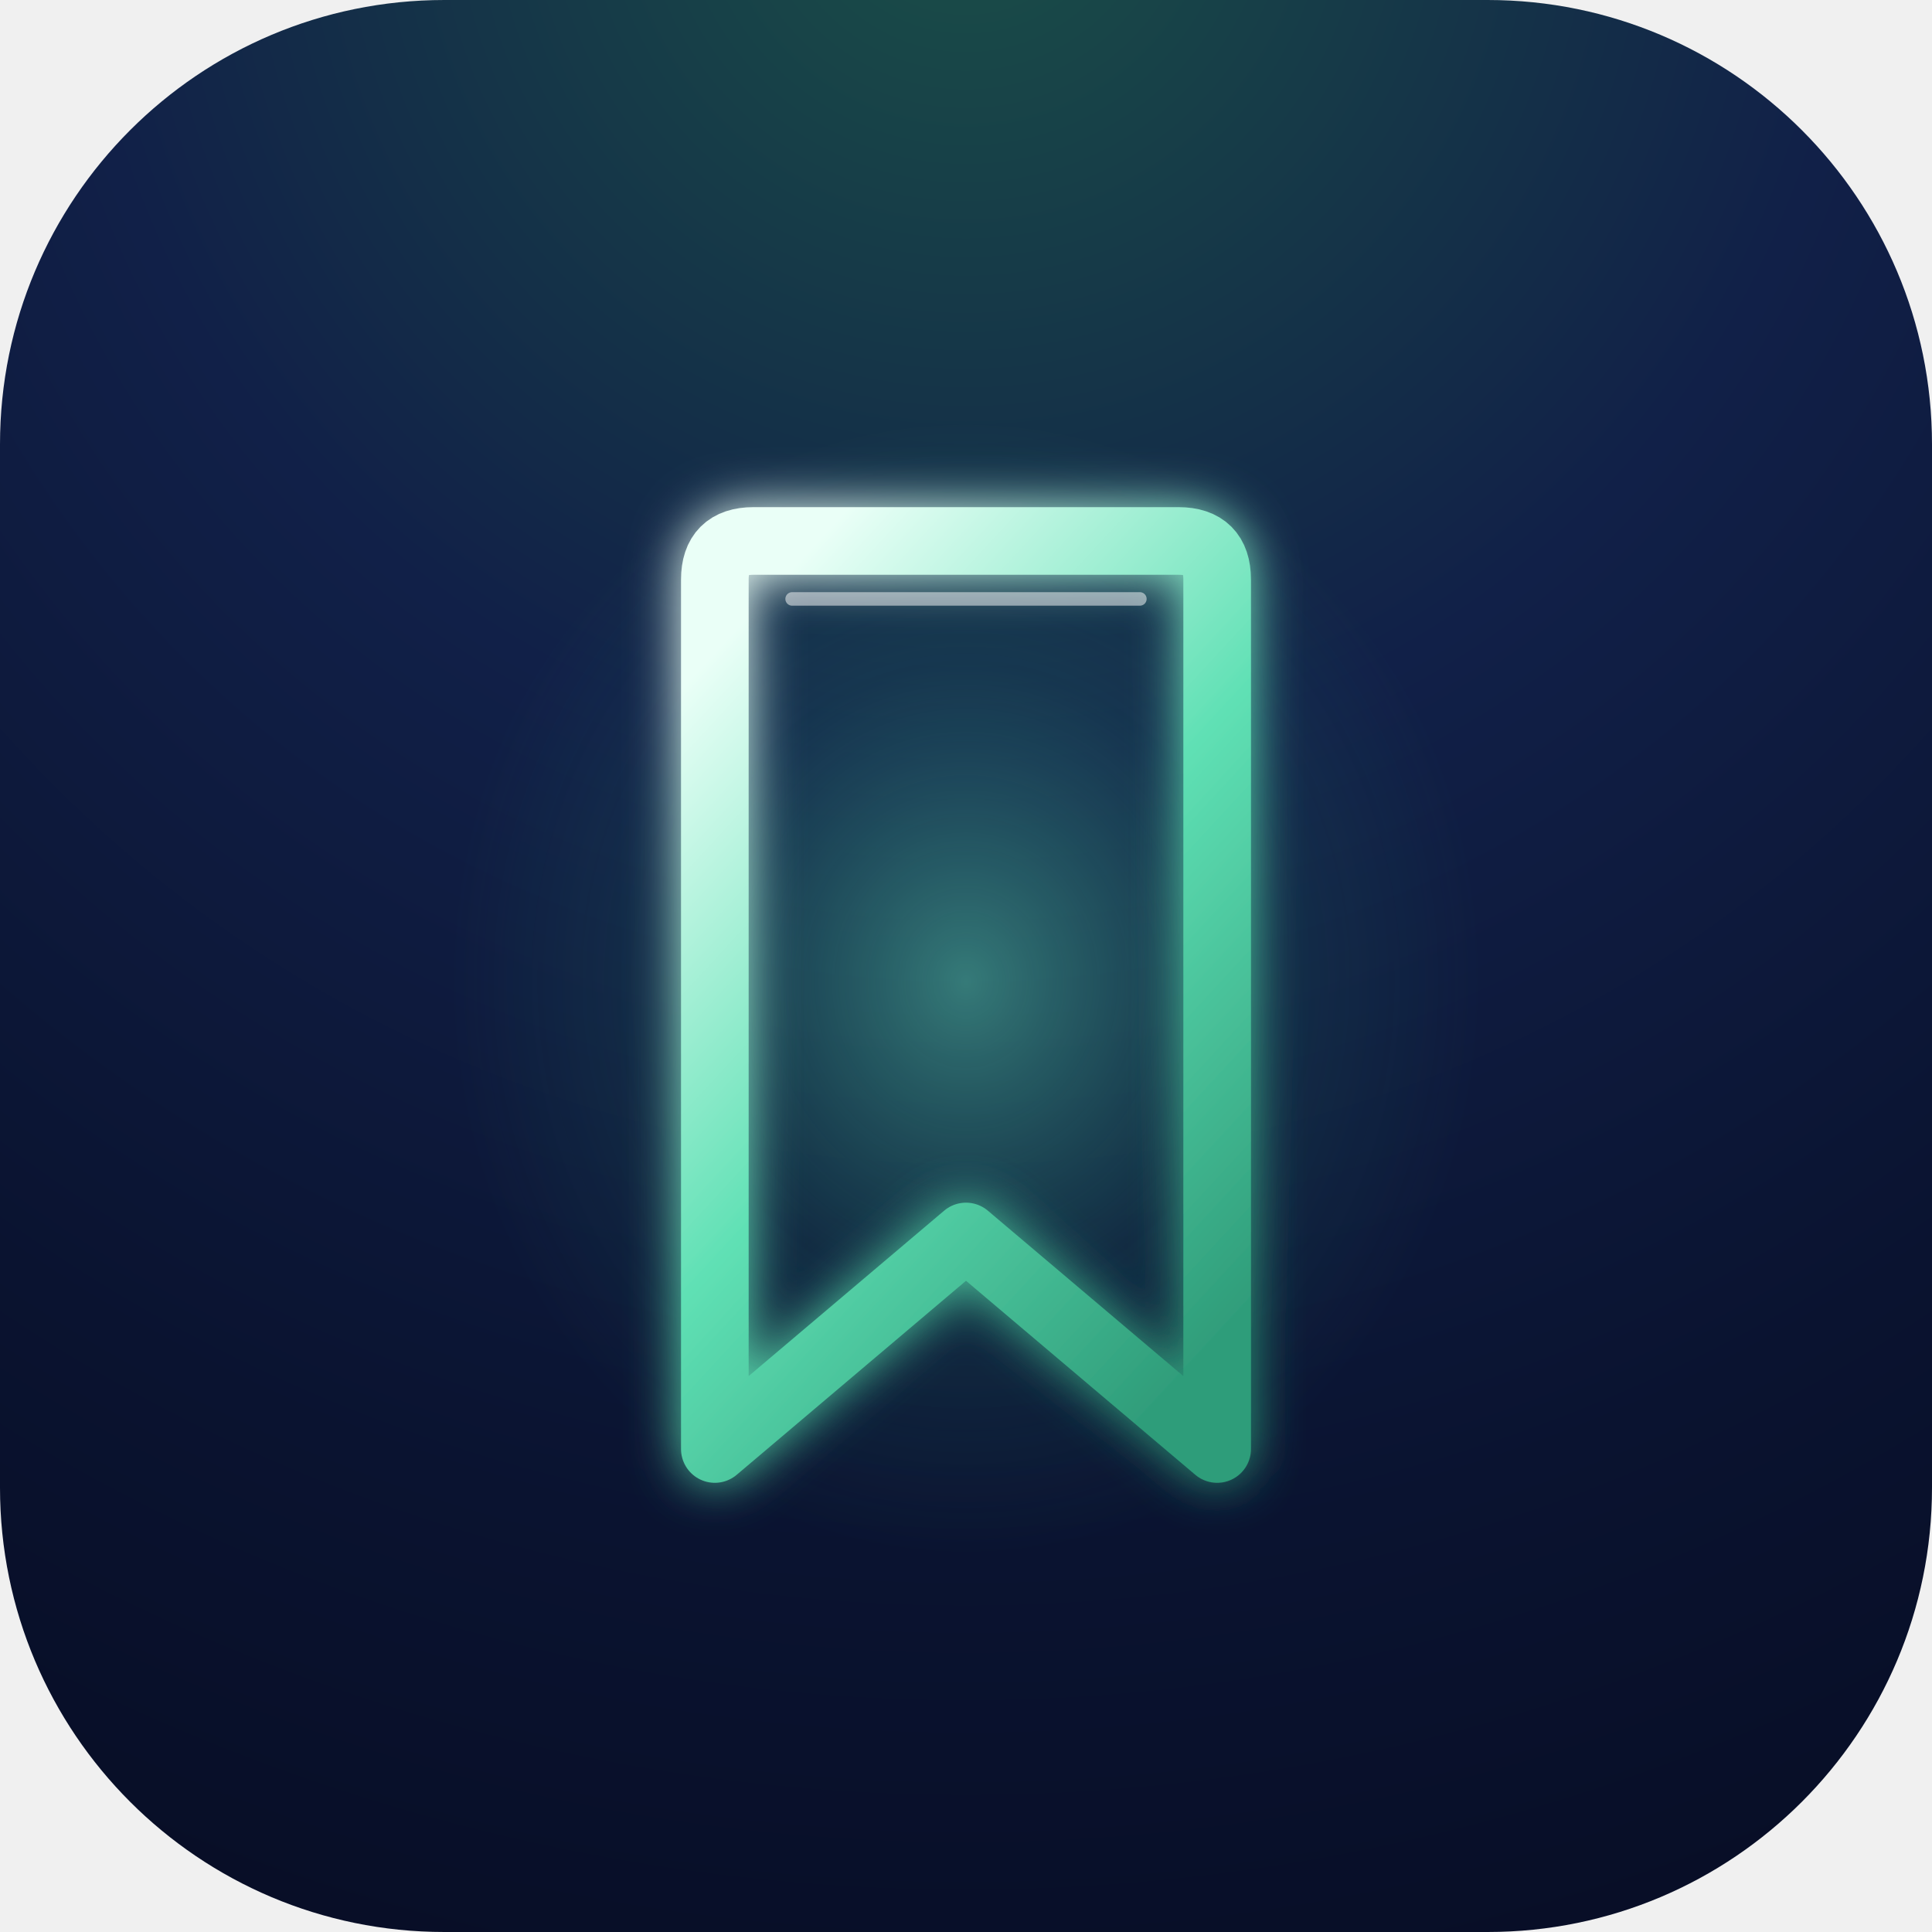
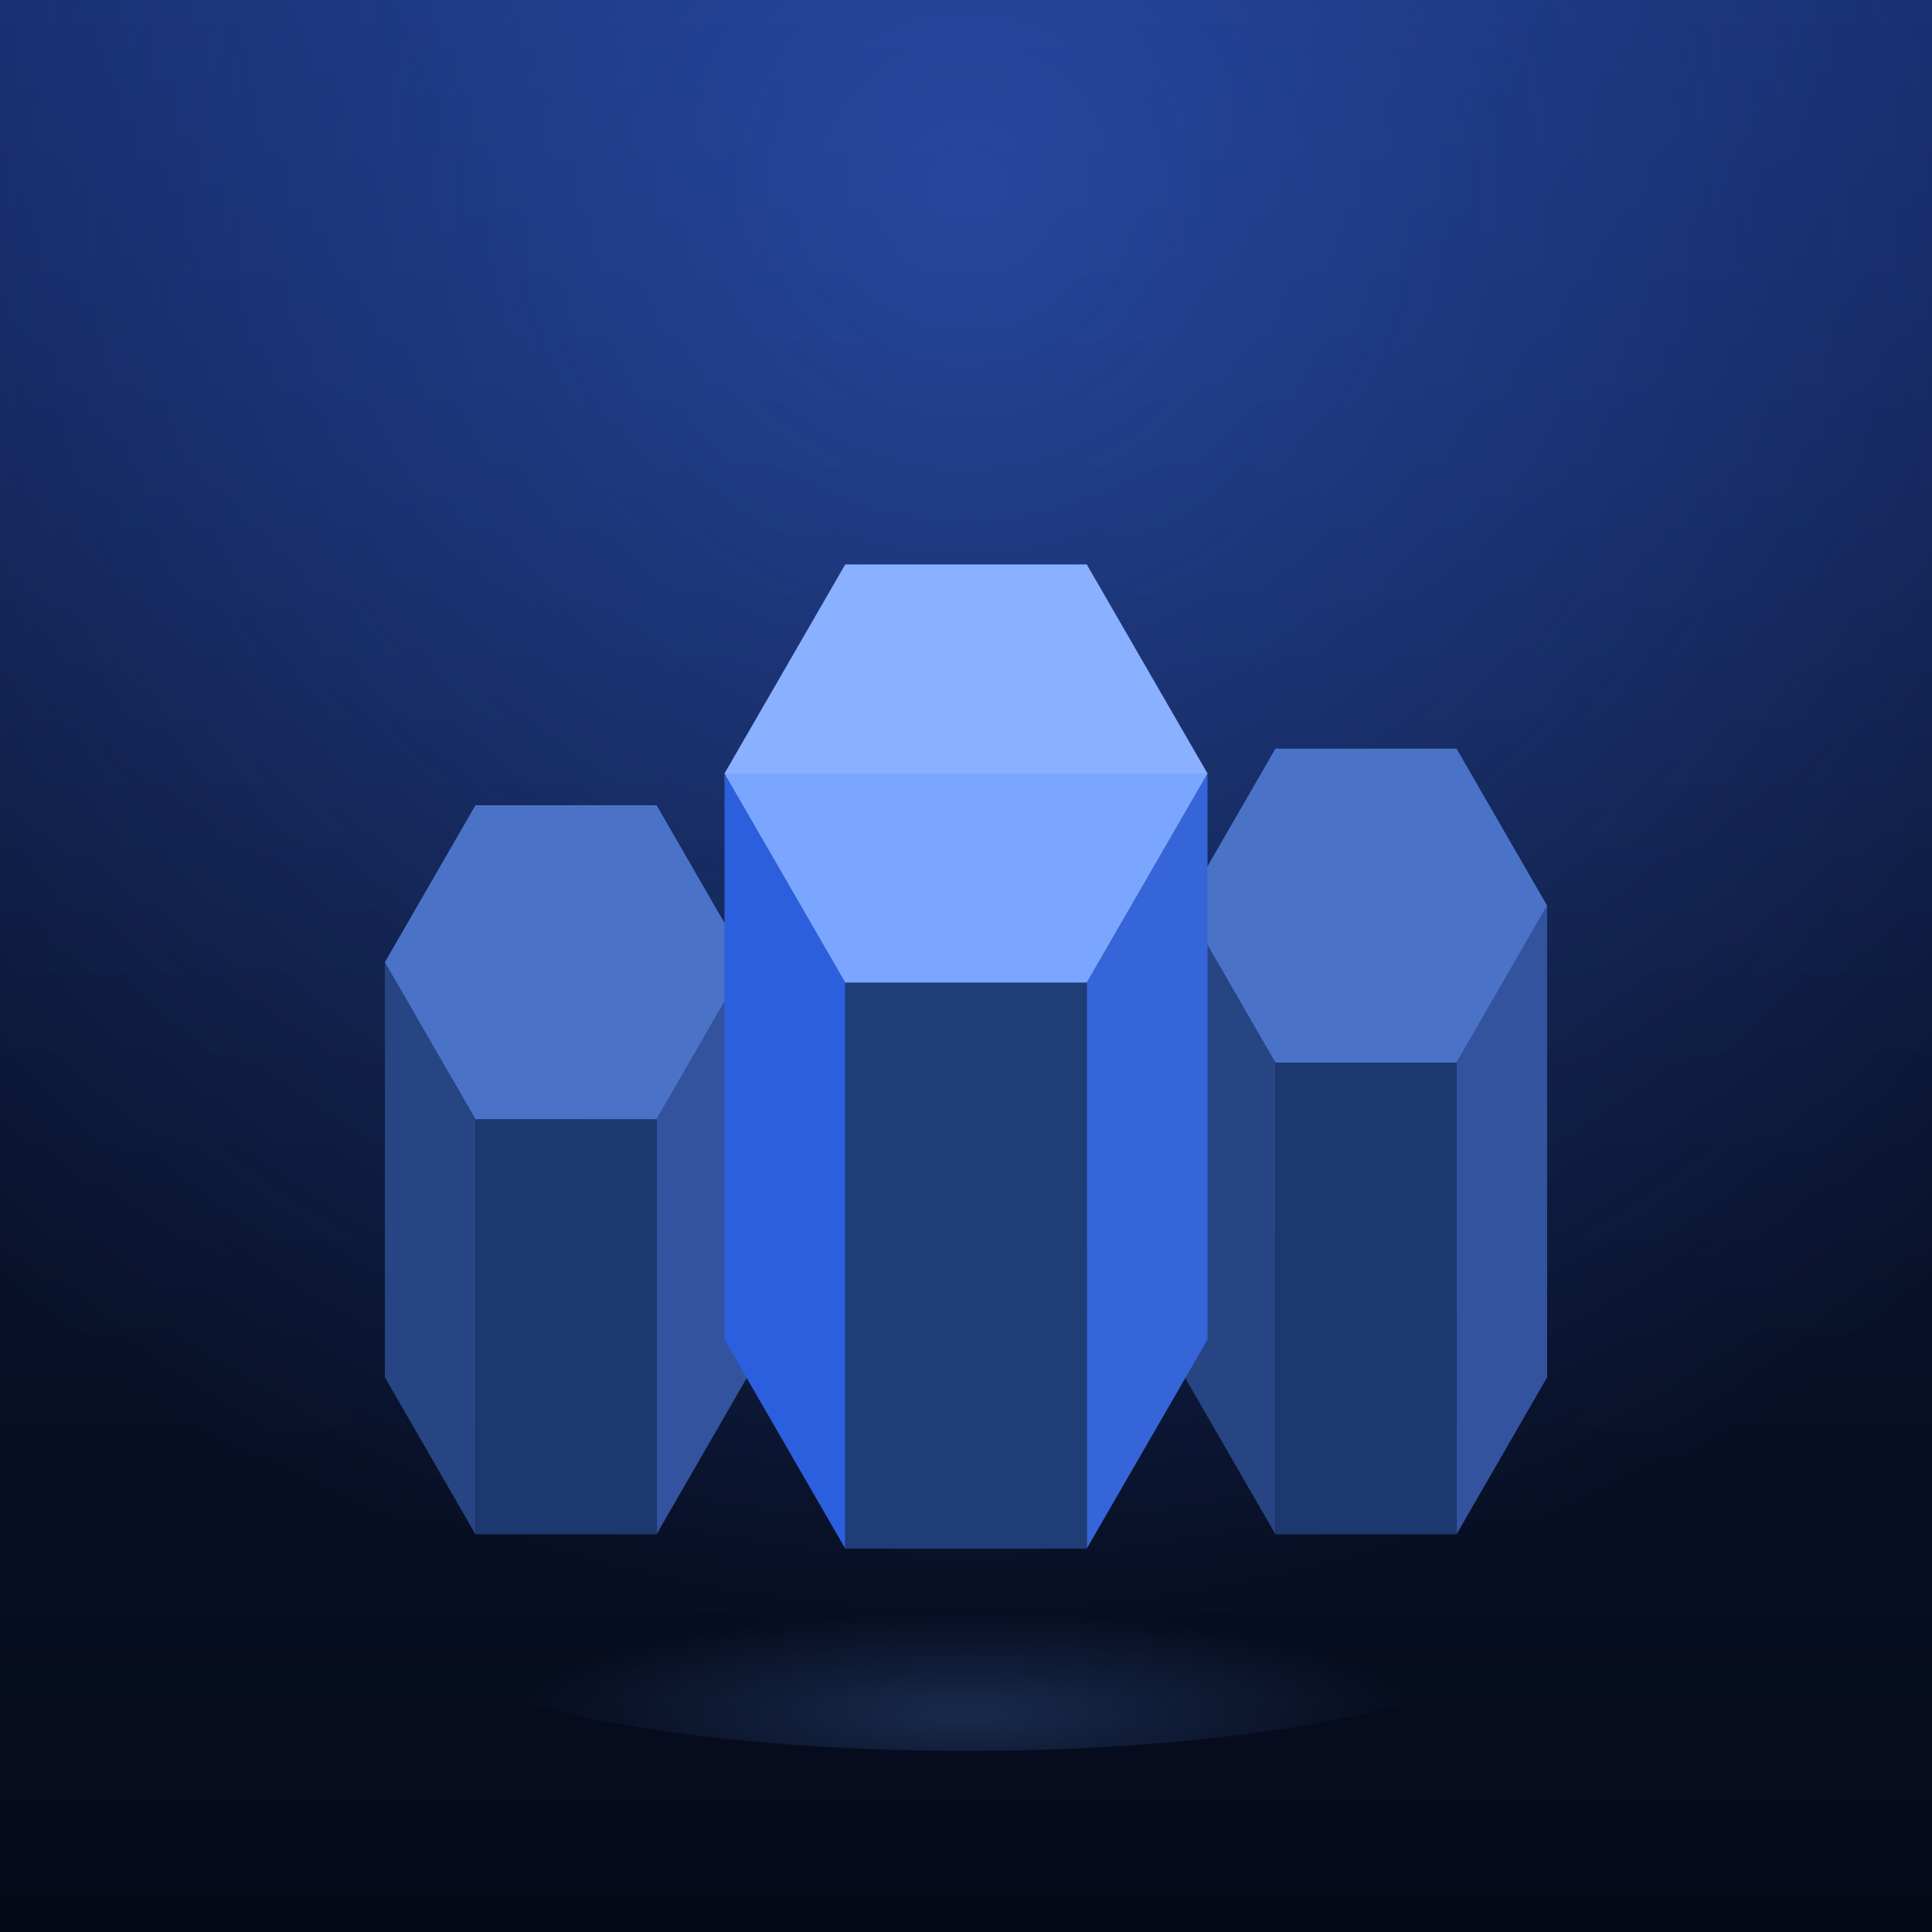
- <svg xmlns="http://www.w3.org/2000/svg" viewBox="0 0 200 200">
+ <svg xmlns="http://www.w3.org/2000/svg" viewBox="0 0 512 512" role="img" aria-label="Basalt">
  <defs>
-     <radialGradient id="bg" cx="50%" cy="-6%" r="135%">
-       <stop offset="0" stop-color="#1a5048" />
-       <stop offset="0.34" stop-color="#112048" />
-       <stop offset="0.64" stop-color="#0a1330" />
-       <stop offset="1" stop-color="#05091d" />
+     <linearGradient id="bg" x1="0" y1="0" x2="0" y2="1">
+       <stop offset="0" stop-color="#13245c" />
+       <stop offset=".52" stop-color="#0a1430" />
+       <stop offset="1" stop-color="#050a18" />
+     </linearGradient>
+     <radialGradient id="glow" cx=".5" cy=".1" r=".75">
+       <stop offset="0" stop-color="#3a6ce6" stop-opacity=".5" />
+       <stop offset="1" stop-color="#3a6ce6" stop-opacity="0" />
    </radialGradient>
-     <radialGradient id="bloom" cx="50%" cy="48%" r="50%">
-       <stop offset="0" stop-color="#5fe0b4" stop-opacity="0.48" />
-       <stop offset="0.55" stop-color="#2f9d7a" stop-opacity="0.15" />
-       <stop offset="1" stop-color="#2f9d7a" stop-opacity="0" />
+     <radialGradient id="floor" cx=".5" cy=".86" r=".4">
+       <stop offset="0" stop-color="#5b93f0" stop-opacity=".22" />
+       <stop offset="1" stop-color="#5b93f0" stop-opacity="0" />
    </radialGradient>
-     <linearGradient id="stroke" x1="0.2" y1="0" x2="0.8" y2="1">
-       <stop offset="0" stop-color="#eafff7" />
-       <stop offset="0.5" stop-color="#5fe0b4" />
-       <stop offset="1" stop-color="#2f9d7a" />
-     </linearGradient>
-     <filter id="glow" x="-60%" y="-60%" width="220%" height="220%">
-       <feGaussianBlur stdDeviation="2.6" result="b" />
-       <feMerge>
-         <feMergeNode in="b" />
-         <feMergeNode in="SourceGraphic" />
-       </feMerge>
-     </filter>
  </defs>
-   <rect width="200" height="200" rx="46" fill="url(#bg)" />
-   <ellipse cx="100" cy="104" rx="54" ry="60" fill="url(#bloom)" />
-   <g fill="none" stroke="url(#stroke)" stroke-width="7" stroke-linejoin="round" stroke-linecap="round" filter="url(#glow)">
-     <path d="M74 60 Q74 56 78 56 L122 56 Q126 56 126 60 L126 150 L100 128 L74 150 Z" />
-   </g>
-   <path d="M82 62 L118 62" fill="none" stroke="#ffffff" stroke-width="1.4" stroke-linecap="round" opacity="0.5" />
+   <rect width="512" height="512" fill="url(#bg)" />
+   <rect width="512" height="512" fill="url(#glow)" />
+   <ellipse cx="256" cy="430" rx="150" ry="34" fill="url(#floor)" />
+   <polygon points="198,255 174,296.6 174,406.6 198,365" fill="#34539e" />
+   <polygon points="174,296.6 126,296.6 126,406.6 174,406.6" fill="#1c386f" />
+   <polygon points="126,296.6 102,255 102,365 126,406.6" fill="#274583" />
+   <polygon points="198,255 174,296.6 126,296.6 102,255 126,213.4 174,213.4" fill="#4a73c8" />
+   <polygon points="410,240 386,281.6 386,406.6 410,365" fill="#34539e" />
+   <polygon points="386,281.6 338,281.6 338,406.6 386,406.6" fill="#1c386f" />
+   <polygon points="338,281.6 314,240 314,365 338,406.6" fill="#274583" />
+   <polygon points="410,240 386,281.6 338,281.6 314,240 338,198.4 386,198.4" fill="#4a73c8" />
+   <polygon points="320,205 288,260.4 288,410.4 320,355" fill="#3565d8" />
+   <polygon points="288,260.4 224,260.4 224,410.4 288,410.4" fill="#1f3d77" />
+   <polygon points="224,260.4 192,205 192,355 224,410.4" fill="#2c5fdd" />
+   <polygon points="320,205 288,260.4 224,260.4 192,205 224,149.6 288,149.6" fill="#7aa6ff" />
+   <polygon points="320,205 288,149.6 224,149.6 192,205" fill="#a9c6ff" fill-opacity=".35" />
</svg>
